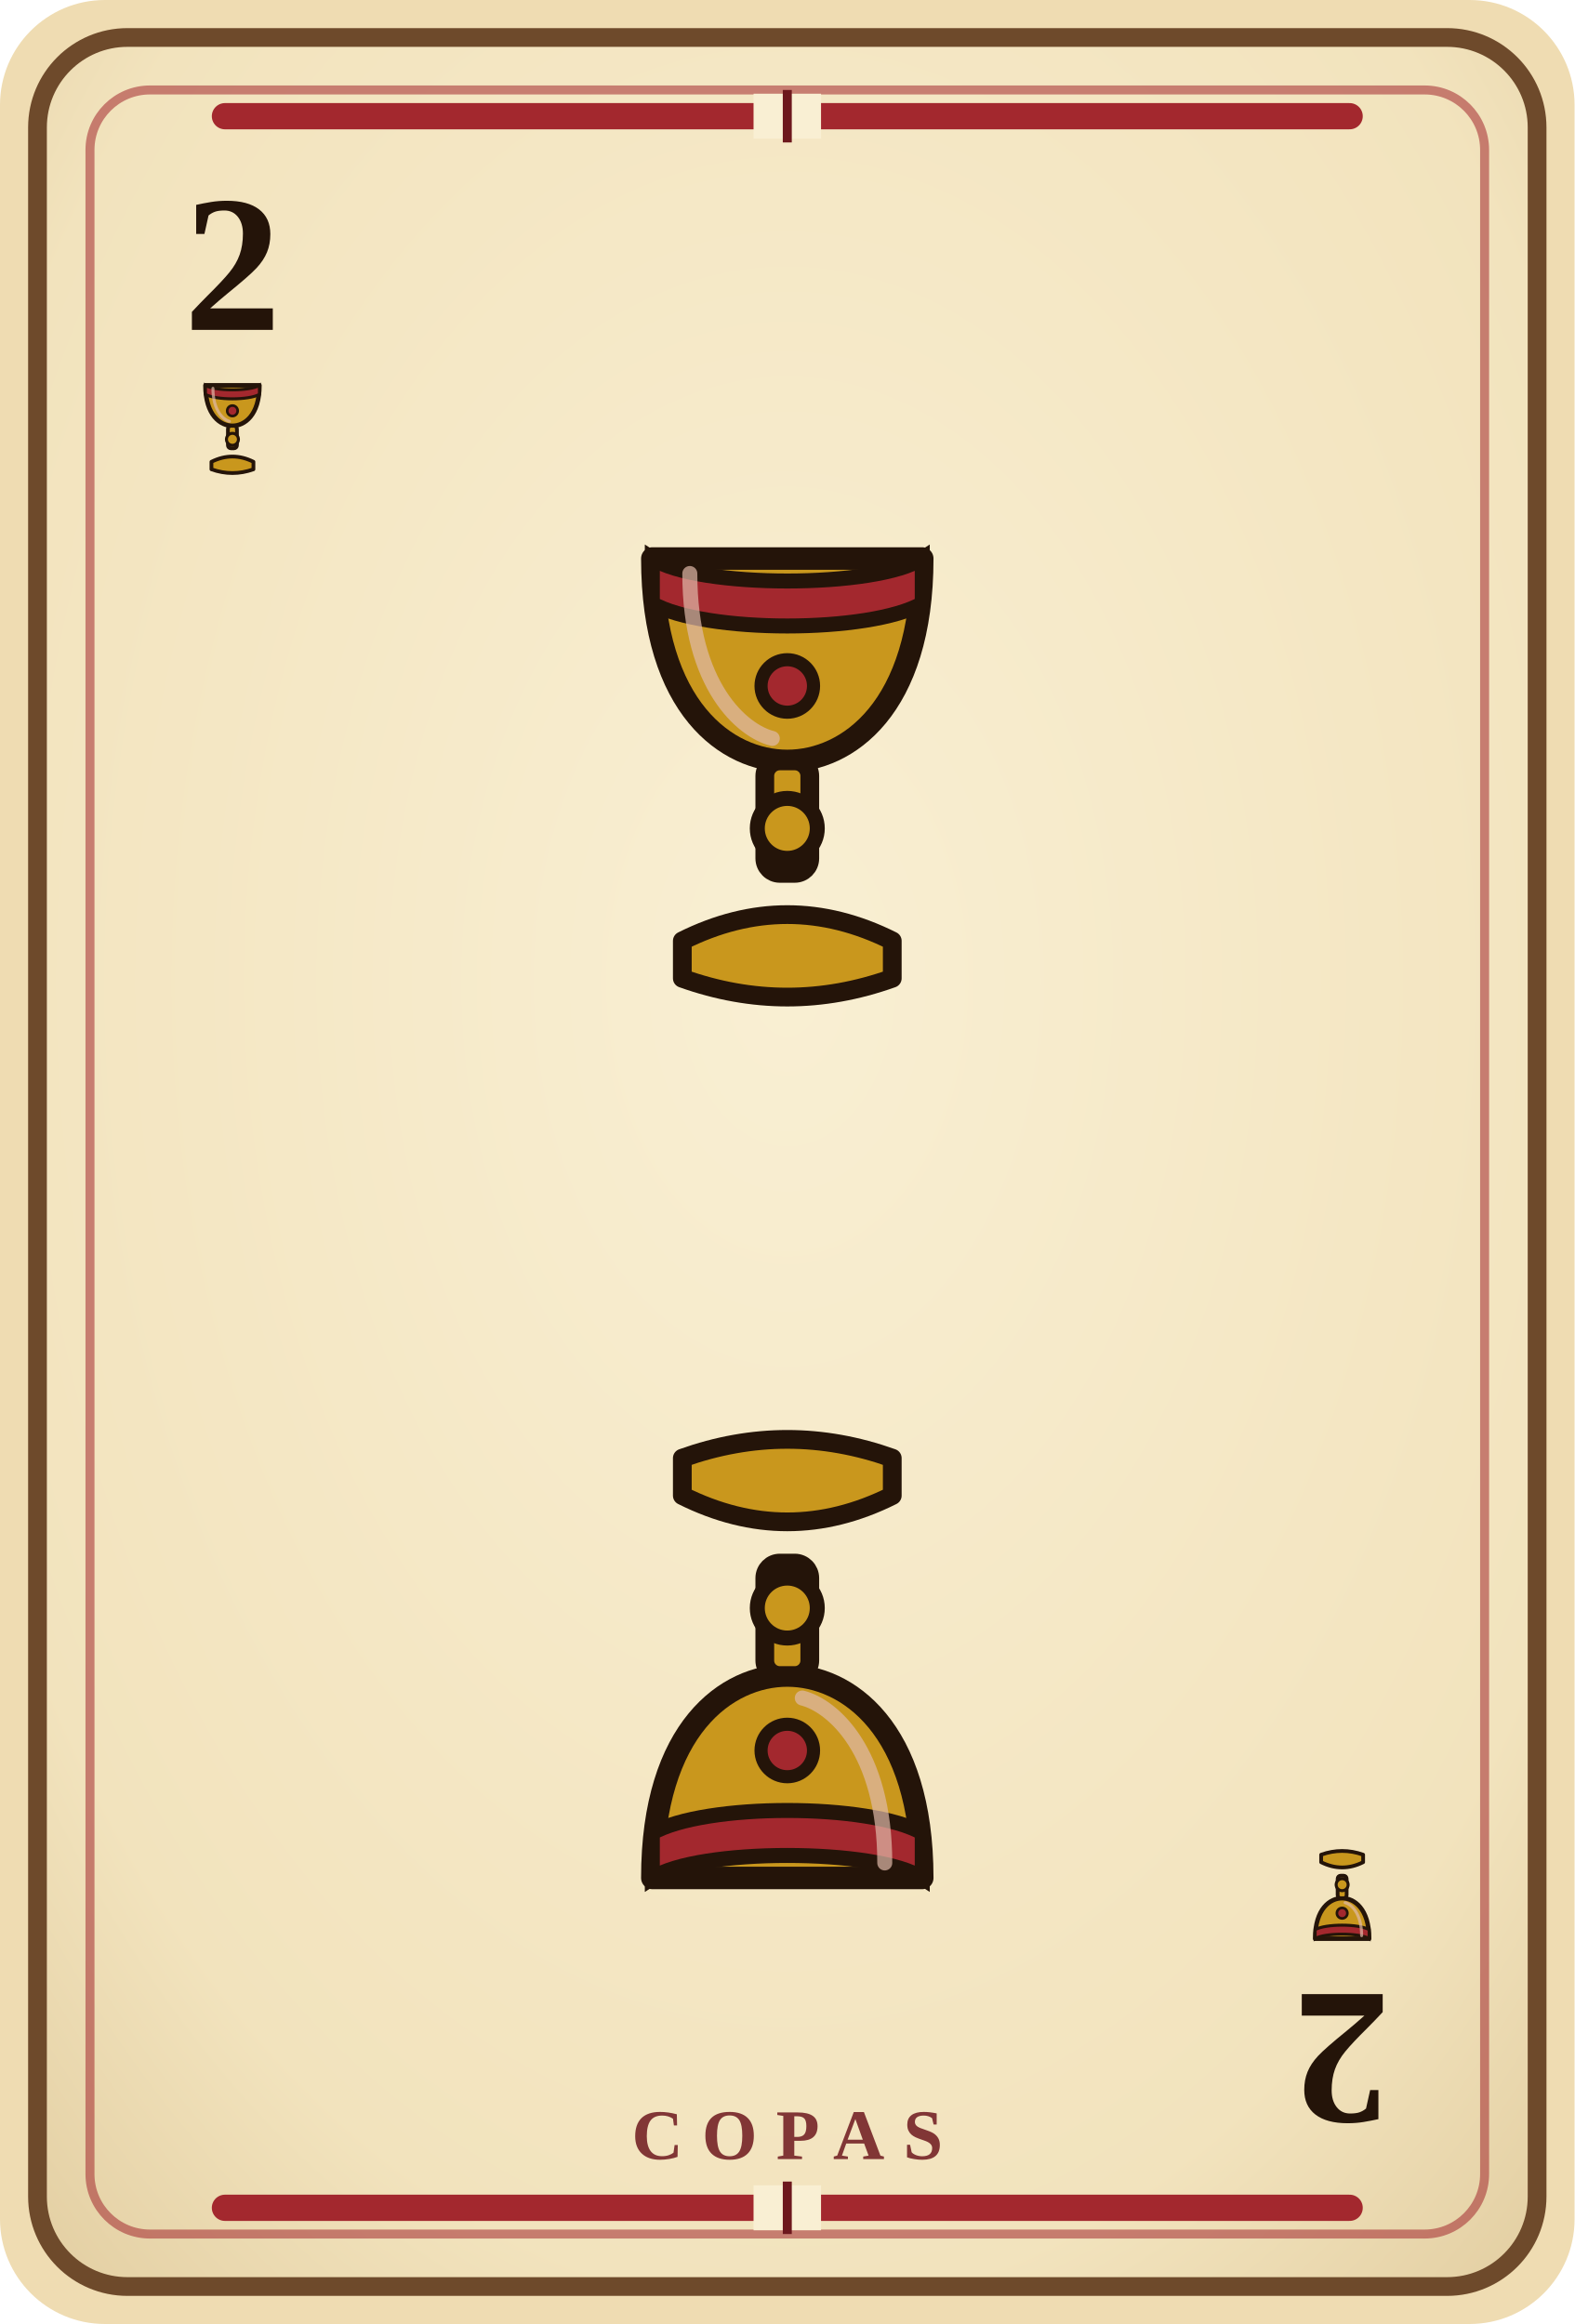
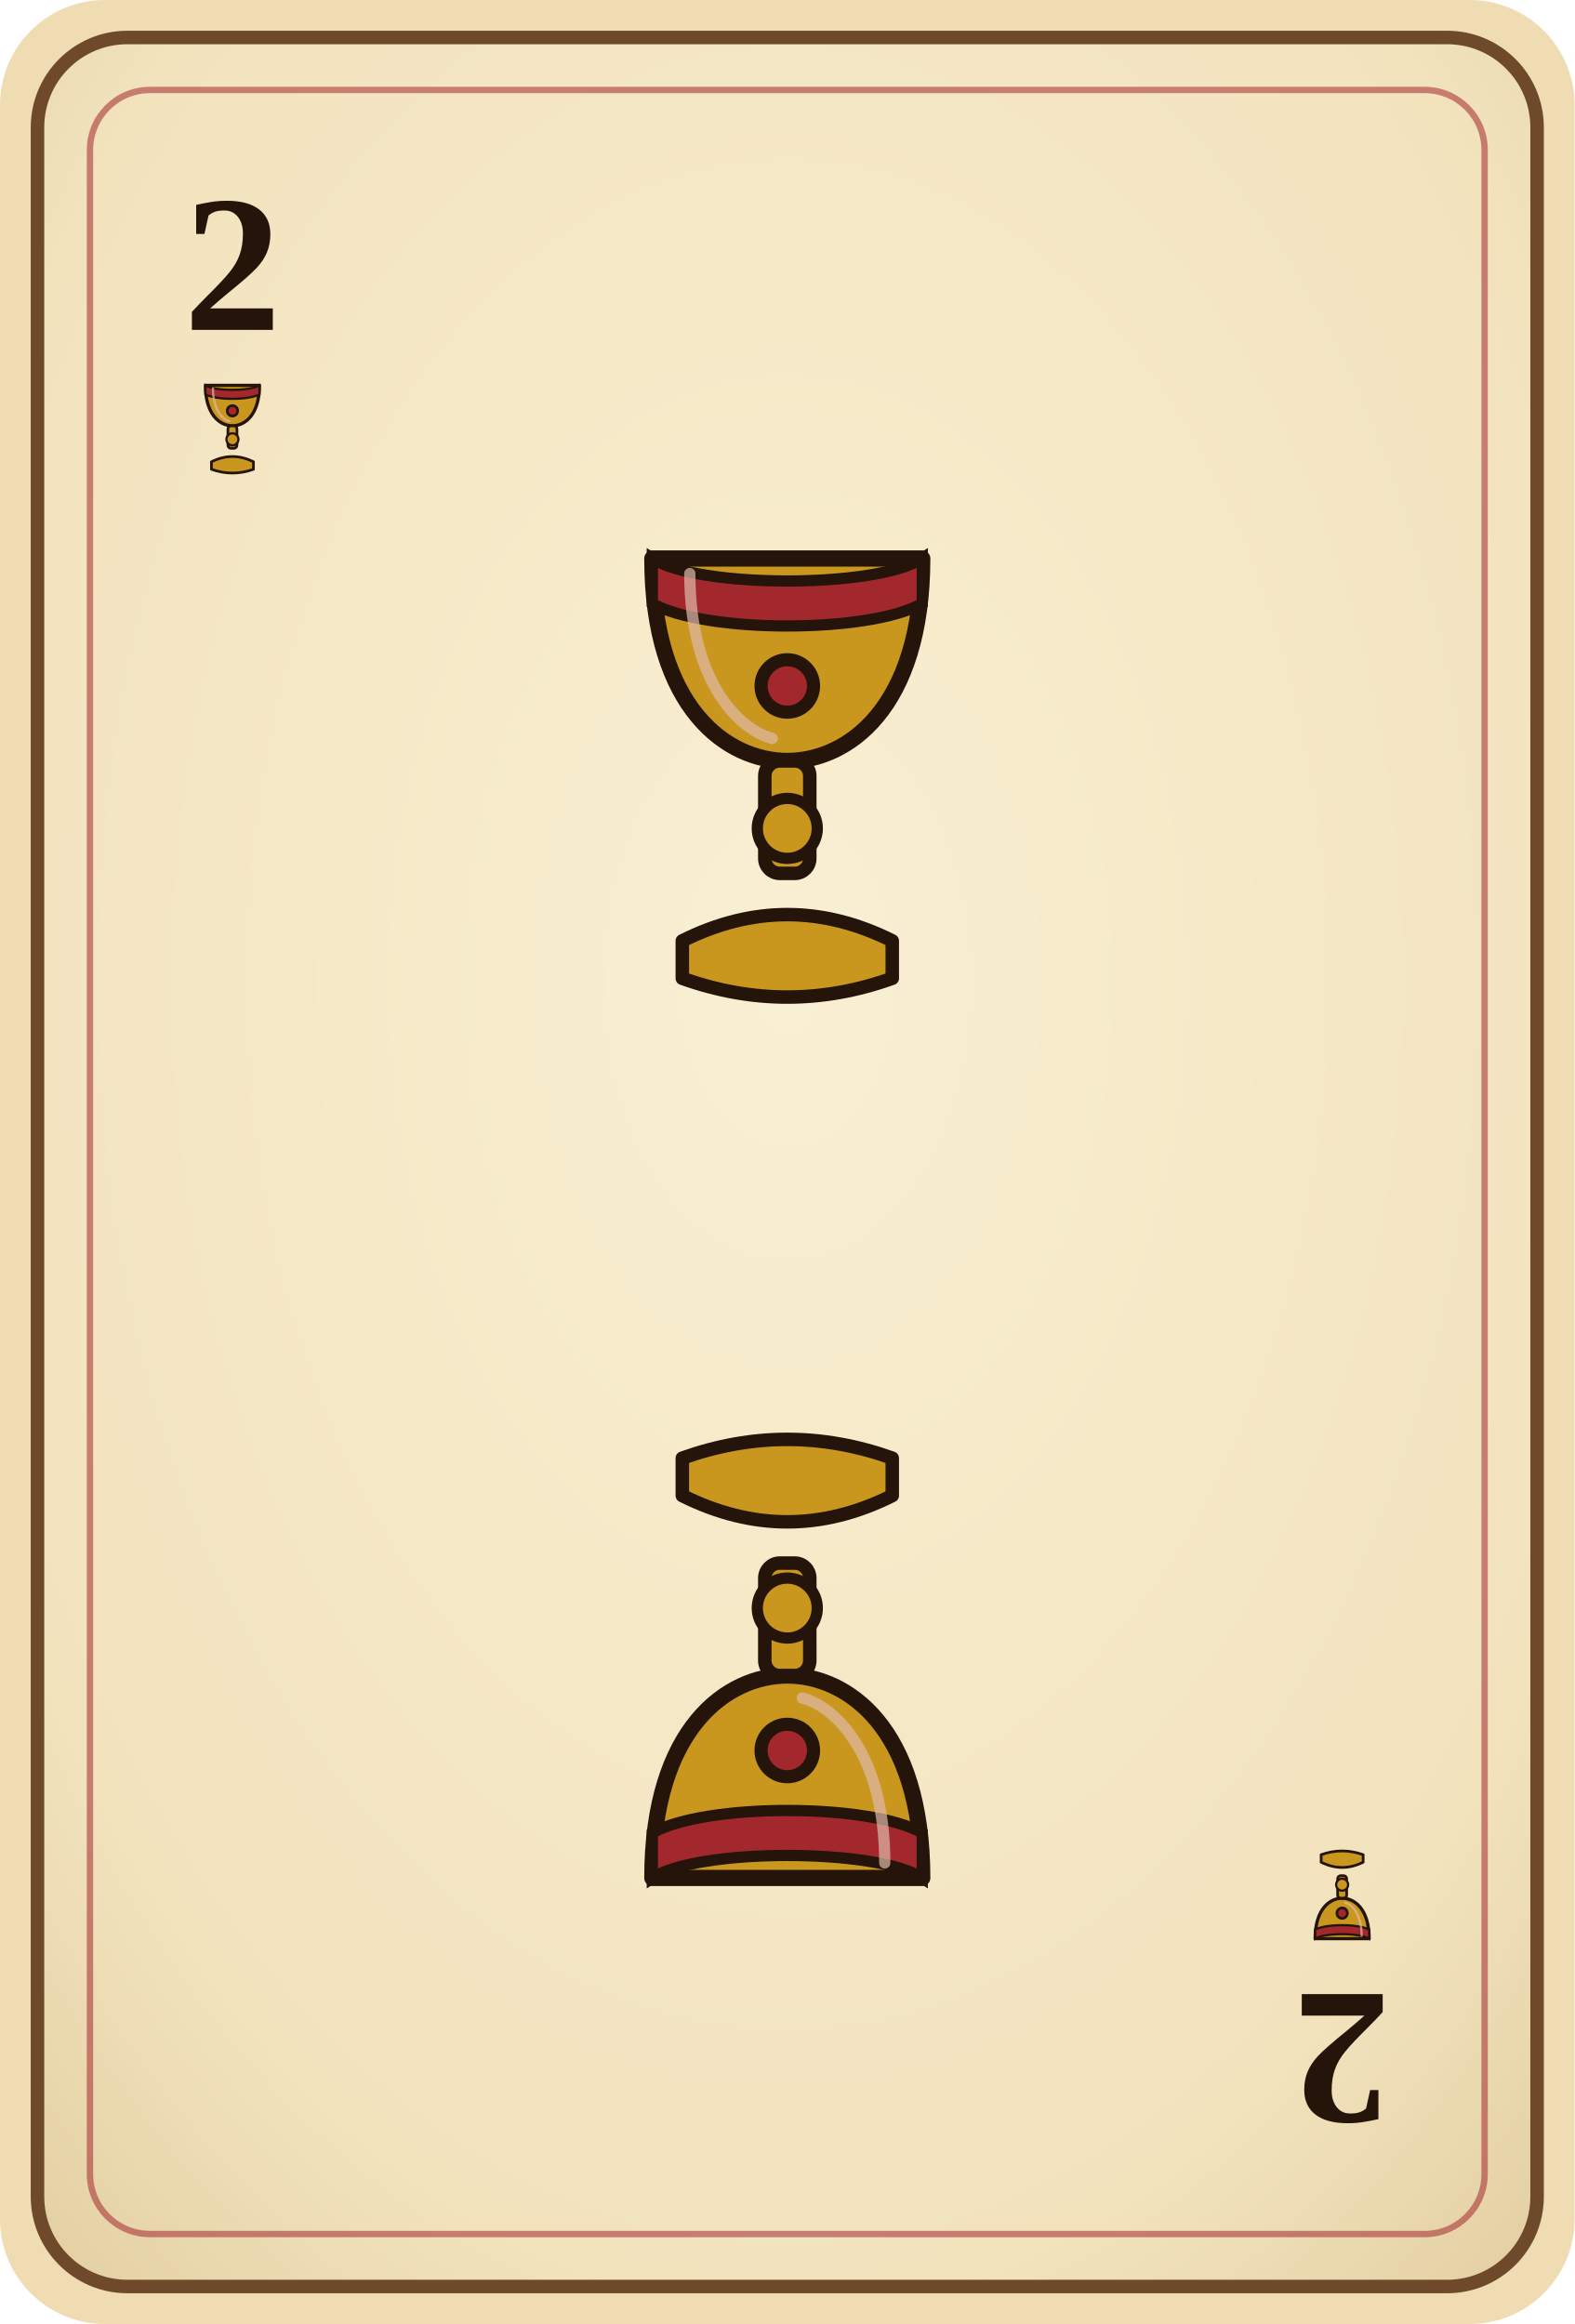
<svg xmlns="http://www.w3.org/2000/svg" width="420" height="620" viewBox="0 0 420 620" role="img" aria-label="2 de COPAS">
  <defs>
    <radialGradient id="paper" cx="50%" cy="42%" r="75%">
      <stop offset="0%" stop-color="#f9efd3" />
      <stop offset="78%" stop-color="#f2e3bd" />
      <stop offset="100%" stop-color="#e4d0a4" />
    </radialGradient>
  </defs>
  <rect width="420" height="620" rx="28" fill="#efdcb2" />
-   <rect x="10" y="10" width="400" height="600" rx="24" fill="url(#paper)" stroke="#6e4a2b" stroke-width="5" />
-   <rect x="24" y="24" width="372" height="572" rx="16" fill="none" stroke="#a3282e" stroke-width="2.4" opacity="0.55" />
-   <path d="M60,31 H360 M60,589 H360" stroke="#a3282e" stroke-width="7" stroke-linecap="round" />
-   <rect x="201.0" y="25" width="18" height="12" fill="#f9efd3" />
-   <path d="M210.0,24 L210.0,38" stroke="#6d181d" stroke-width="2.4" />
-   <rect x="201.0" y="583" width="18" height="12" fill="#f9efd3" />
-   <path d="M210.0,582 L210.0,596" stroke="#6d181d" stroke-width="2.4" />
+   <rect x="10" y="10" width="400" height="600" rx="24" fill="url(#paper)" stroke="#6e4a2b" stroke-width="3.60" />
+   <rect x="24" y="24" width="372" height="572" rx="16" fill="none" stroke="#a3282e" stroke-width="1.7" opacity="0.55" />
  <g transform="translate(62 88) rotate(0)">
    <text x="0" y="0" text-anchor="middle" font-family="Georgia, 'Times New Roman', serif" font-size="52" font-weight="700" fill="#241409">2</text>
    <g transform="translate(0 26) rotate(0) scale(0.2)">
-       <path d="M-36,-56 C-36,-16 -16,-2 0,-2 C16,-2 36,-16 36,-56 Z" fill="#c9971d" stroke="#241409" stroke-width="6" stroke-linejoin="round" />
-       <path d="M-36,-56 C-24,-48 24,-48 36,-56 L36,-44 C22,-36 -22,-36 -36,-44 Z" fill="#a3282e" stroke="#241409" stroke-width="4" />
+       <path d="M-36,-56 C-36,-16 -16,-2 0,-2 C16,-2 36,-16 36,-56 Z" fill="#c9971d" stroke="#241409" stroke-width="4.32" stroke-linejoin="round" />
+       <path d="M-36,-56 C-24,-48 24,-48 36,-56 L36,-44 C22,-36 -22,-36 -36,-44 Z" fill="#a3282e" stroke="#241409" stroke-width="3" />
      <circle cx="0" cy="-22" r="7" fill="#a3282e" stroke="#241409" stroke-width="3.5" />
-       <rect x="-6" y="-2" width="12" height="30" rx="4" fill="#c9971d" stroke="#241409" stroke-width="5" />
-       <circle cx="0" cy="16" r="8" fill="#c9971d" stroke="#241409" stroke-width="4" />
-       <path d="M-28,46 Q0,32 28,46 L28,56 Q0,66 -28,56 Z" fill="#c9971d" stroke="#241409" stroke-width="5" stroke-linejoin="round" />
-       <path d="M-26,-52 C-26,-22 -12,-10 -4,-8" fill="none" stroke="#dfb9a8" stroke-width="4" stroke-linecap="round" opacity="0.7" />
+       <rect x="-6" y="-2" width="12" height="30" rx="4" fill="#c9971d" stroke="#241409" stroke-width="3.60" />
+       <circle cx="0" cy="16" r="8" fill="#c9971d" stroke="#241409" stroke-width="3" />
+       <path d="M-28,46 Q0,32 28,46 L28,56 Q0,66 -28,56 Z" fill="#c9971d" stroke="#241409" stroke-width="3.60" stroke-linejoin="round" />
+       <path d="M-26,-52 C-26,-22 -12,-10 -4,-8" fill="none" stroke="#dfb9a8" stroke-width="3" stroke-linecap="round" opacity="0.7" />
    </g>
  </g>
  <g transform="translate(358 532) rotate(180)">
    <text x="0" y="0" text-anchor="middle" font-family="Georgia, 'Times New Roman', serif" font-size="52" font-weight="700" fill="#241409">2</text>
    <g transform="translate(0 26) rotate(0) scale(0.2)">
-       <path d="M-36,-56 C-36,-16 -16,-2 0,-2 C16,-2 36,-16 36,-56 Z" fill="#c9971d" stroke="#241409" stroke-width="6" stroke-linejoin="round" />
-       <path d="M-36,-56 C-24,-48 24,-48 36,-56 L36,-44 C22,-36 -22,-36 -36,-44 Z" fill="#a3282e" stroke="#241409" stroke-width="4" />
+       <path d="M-36,-56 C-36,-16 -16,-2 0,-2 C16,-2 36,-16 36,-56 Z" fill="#c9971d" stroke="#241409" stroke-width="4.32" stroke-linejoin="round" />
+       <path d="M-36,-56 C-24,-48 24,-48 36,-56 L36,-44 C22,-36 -22,-36 -36,-44 Z" fill="#a3282e" stroke="#241409" stroke-width="3" />
      <circle cx="0" cy="-22" r="7" fill="#a3282e" stroke="#241409" stroke-width="3.5" />
-       <rect x="-6" y="-2" width="12" height="30" rx="4" fill="#c9971d" stroke="#241409" stroke-width="5" />
-       <circle cx="0" cy="16" r="8" fill="#c9971d" stroke="#241409" stroke-width="4" />
-       <path d="M-28,46 Q0,32 28,46 L28,56 Q0,66 -28,56 Z" fill="#c9971d" stroke="#241409" stroke-width="5" stroke-linejoin="round" />
-       <path d="M-26,-52 C-26,-22 -12,-10 -4,-8" fill="none" stroke="#dfb9a8" stroke-width="4" stroke-linecap="round" opacity="0.7" />
+       <rect x="-6" y="-2" width="12" height="30" rx="4" fill="#c9971d" stroke="#241409" stroke-width="3.60" />
+       <circle cx="0" cy="16" r="8" fill="#c9971d" stroke="#241409" stroke-width="3" />
+       <path d="M-28,46 Q0,32 28,46 L28,56 Q0,66 -28,56 Z" fill="#c9971d" stroke="#241409" stroke-width="3.60" stroke-linejoin="round" />
+       <path d="M-26,-52 C-26,-22 -12,-10 -4,-8" fill="none" stroke="#dfb9a8" stroke-width="3" stroke-linecap="round" opacity="0.7" />
    </g>
  </g>
-   <text x="210" y="576" text-anchor="middle" font-family="Georgia, 'Times New Roman', serif" font-size="19" font-weight="700" letter-spacing="5" fill="#6d181d" opacity="0.85">COPAS</text>
  <g transform="translate(210 205) rotate(0) scale(1.0)">
-     <path d="M-36,-56 C-36,-16 -16,-2 0,-2 C16,-2 36,-16 36,-56 Z" fill="#c9971d" stroke="#241409" stroke-width="6" stroke-linejoin="round" />
-     <path d="M-36,-56 C-24,-48 24,-48 36,-56 L36,-44 C22,-36 -22,-36 -36,-44 Z" fill="#a3282e" stroke="#241409" stroke-width="4" />
+     <path d="M-36,-56 C-36,-16 -16,-2 0,-2 C16,-2 36,-16 36,-56 Z" fill="#c9971d" stroke="#241409" stroke-width="4.32" stroke-linejoin="round" />
+     <path d="M-36,-56 C-24,-48 24,-48 36,-56 L36,-44 C22,-36 -22,-36 -36,-44 Z" fill="#a3282e" stroke="#241409" stroke-width="3" />
    <circle cx="0" cy="-22" r="7" fill="#a3282e" stroke="#241409" stroke-width="3.5" />
-     <rect x="-6" y="-2" width="12" height="30" rx="4" fill="#c9971d" stroke="#241409" stroke-width="5" />
-     <circle cx="0" cy="16" r="8" fill="#c9971d" stroke="#241409" stroke-width="4" />
-     <path d="M-28,46 Q0,32 28,46 L28,56 Q0,66 -28,56 Z" fill="#c9971d" stroke="#241409" stroke-width="5" stroke-linejoin="round" />
-     <path d="M-26,-52 C-26,-22 -12,-10 -4,-8" fill="none" stroke="#dfb9a8" stroke-width="4" stroke-linecap="round" opacity="0.7" />
+     <rect x="-6" y="-2" width="12" height="30" rx="4" fill="#c9971d" stroke="#241409" stroke-width="3.60" />
+     <circle cx="0" cy="16" r="8" fill="#c9971d" stroke="#241409" stroke-width="3" />
+     <path d="M-28,46 Q0,32 28,46 L28,56 Q0,66 -28,56 Z" fill="#c9971d" stroke="#241409" stroke-width="3.60" stroke-linejoin="round" />
+     <path d="M-26,-52 C-26,-22 -12,-10 -4,-8" fill="none" stroke="#dfb9a8" stroke-width="3" stroke-linecap="round" opacity="0.7" />
  </g>
  <g transform="translate(210 445) rotate(180) scale(1.0)">
-     <path d="M-36,-56 C-36,-16 -16,-2 0,-2 C16,-2 36,-16 36,-56 Z" fill="#c9971d" stroke="#241409" stroke-width="6" stroke-linejoin="round" />
-     <path d="M-36,-56 C-24,-48 24,-48 36,-56 L36,-44 C22,-36 -22,-36 -36,-44 Z" fill="#a3282e" stroke="#241409" stroke-width="4" />
+     <path d="M-36,-56 C-36,-16 -16,-2 0,-2 C16,-2 36,-16 36,-56 Z" fill="#c9971d" stroke="#241409" stroke-width="4.32" stroke-linejoin="round" />
+     <path d="M-36,-56 C-24,-48 24,-48 36,-56 L36,-44 C22,-36 -22,-36 -36,-44 Z" fill="#a3282e" stroke="#241409" stroke-width="3" />
    <circle cx="0" cy="-22" r="7" fill="#a3282e" stroke="#241409" stroke-width="3.5" />
-     <rect x="-6" y="-2" width="12" height="30" rx="4" fill="#c9971d" stroke="#241409" stroke-width="5" />
-     <circle cx="0" cy="16" r="8" fill="#c9971d" stroke="#241409" stroke-width="4" />
-     <path d="M-28,46 Q0,32 28,46 L28,56 Q0,66 -28,56 Z" fill="#c9971d" stroke="#241409" stroke-width="5" stroke-linejoin="round" />
-     <path d="M-26,-52 C-26,-22 -12,-10 -4,-8" fill="none" stroke="#dfb9a8" stroke-width="4" stroke-linecap="round" opacity="0.7" />
+     <rect x="-6" y="-2" width="12" height="30" rx="4" fill="#c9971d" stroke="#241409" stroke-width="3.60" />
+     <circle cx="0" cy="16" r="8" fill="#c9971d" stroke="#241409" stroke-width="3" />
+     <path d="M-28,46 Q0,32 28,46 L28,56 Q0,66 -28,56 Z" fill="#c9971d" stroke="#241409" stroke-width="3.60" stroke-linejoin="round" />
+     <path d="M-26,-52 C-26,-22 -12,-10 -4,-8" fill="none" stroke="#dfb9a8" stroke-width="3" stroke-linecap="round" opacity="0.7" />
  </g>
</svg>
